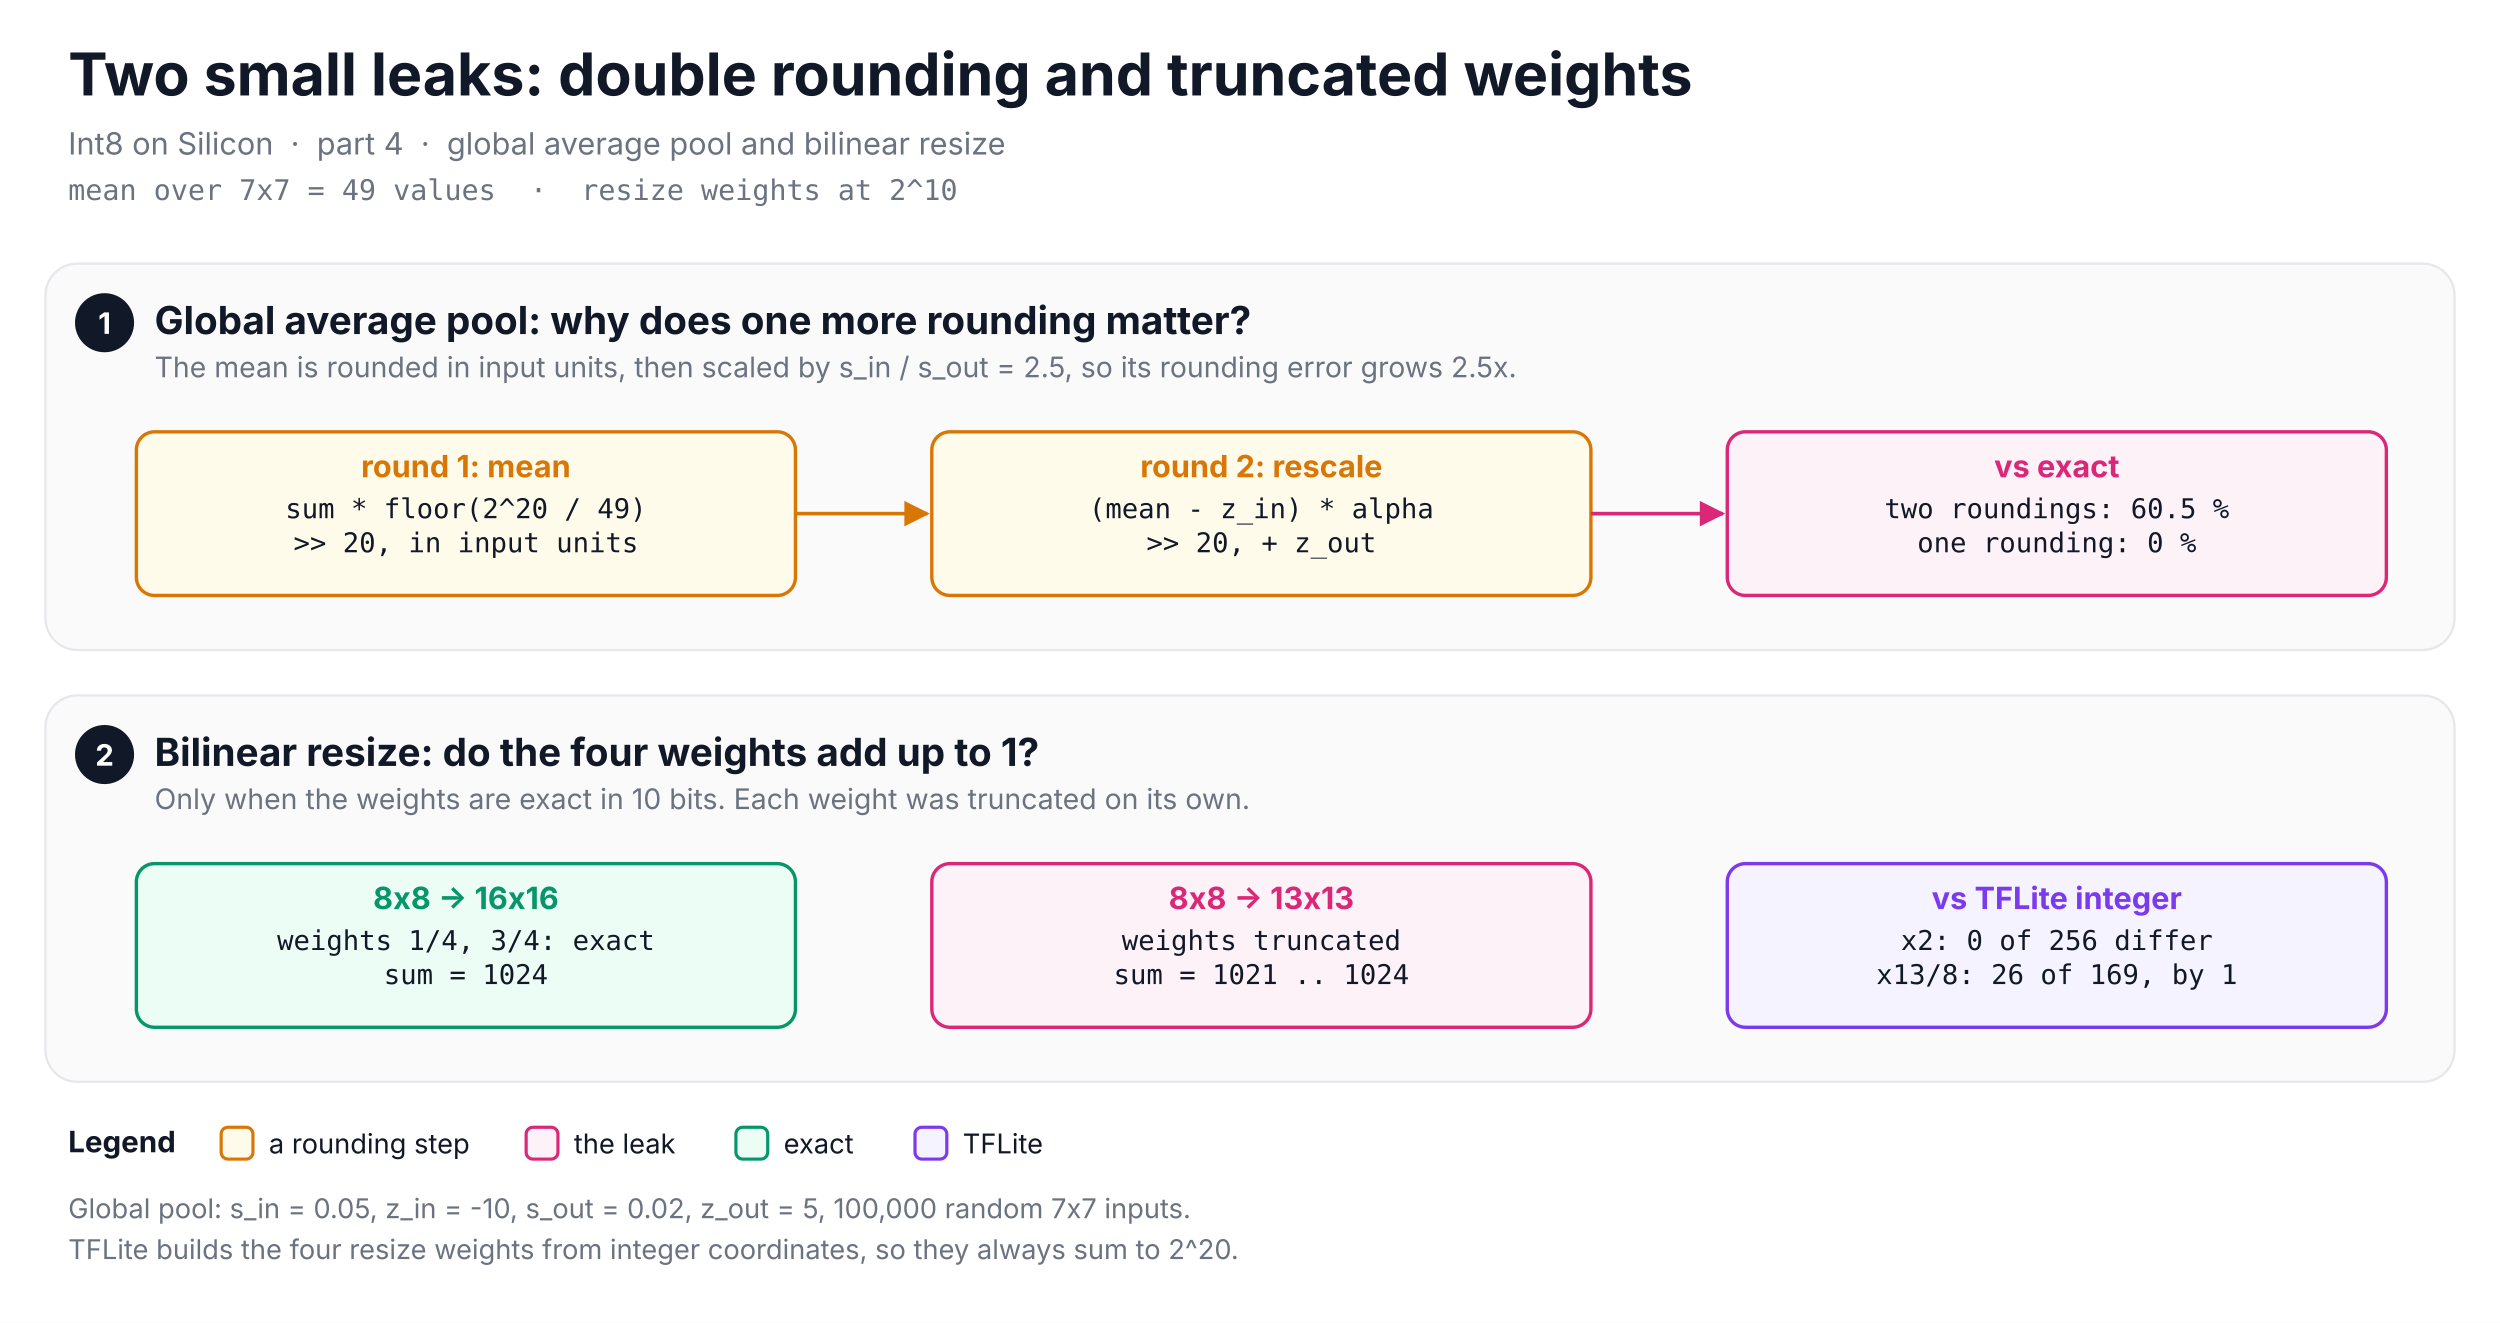
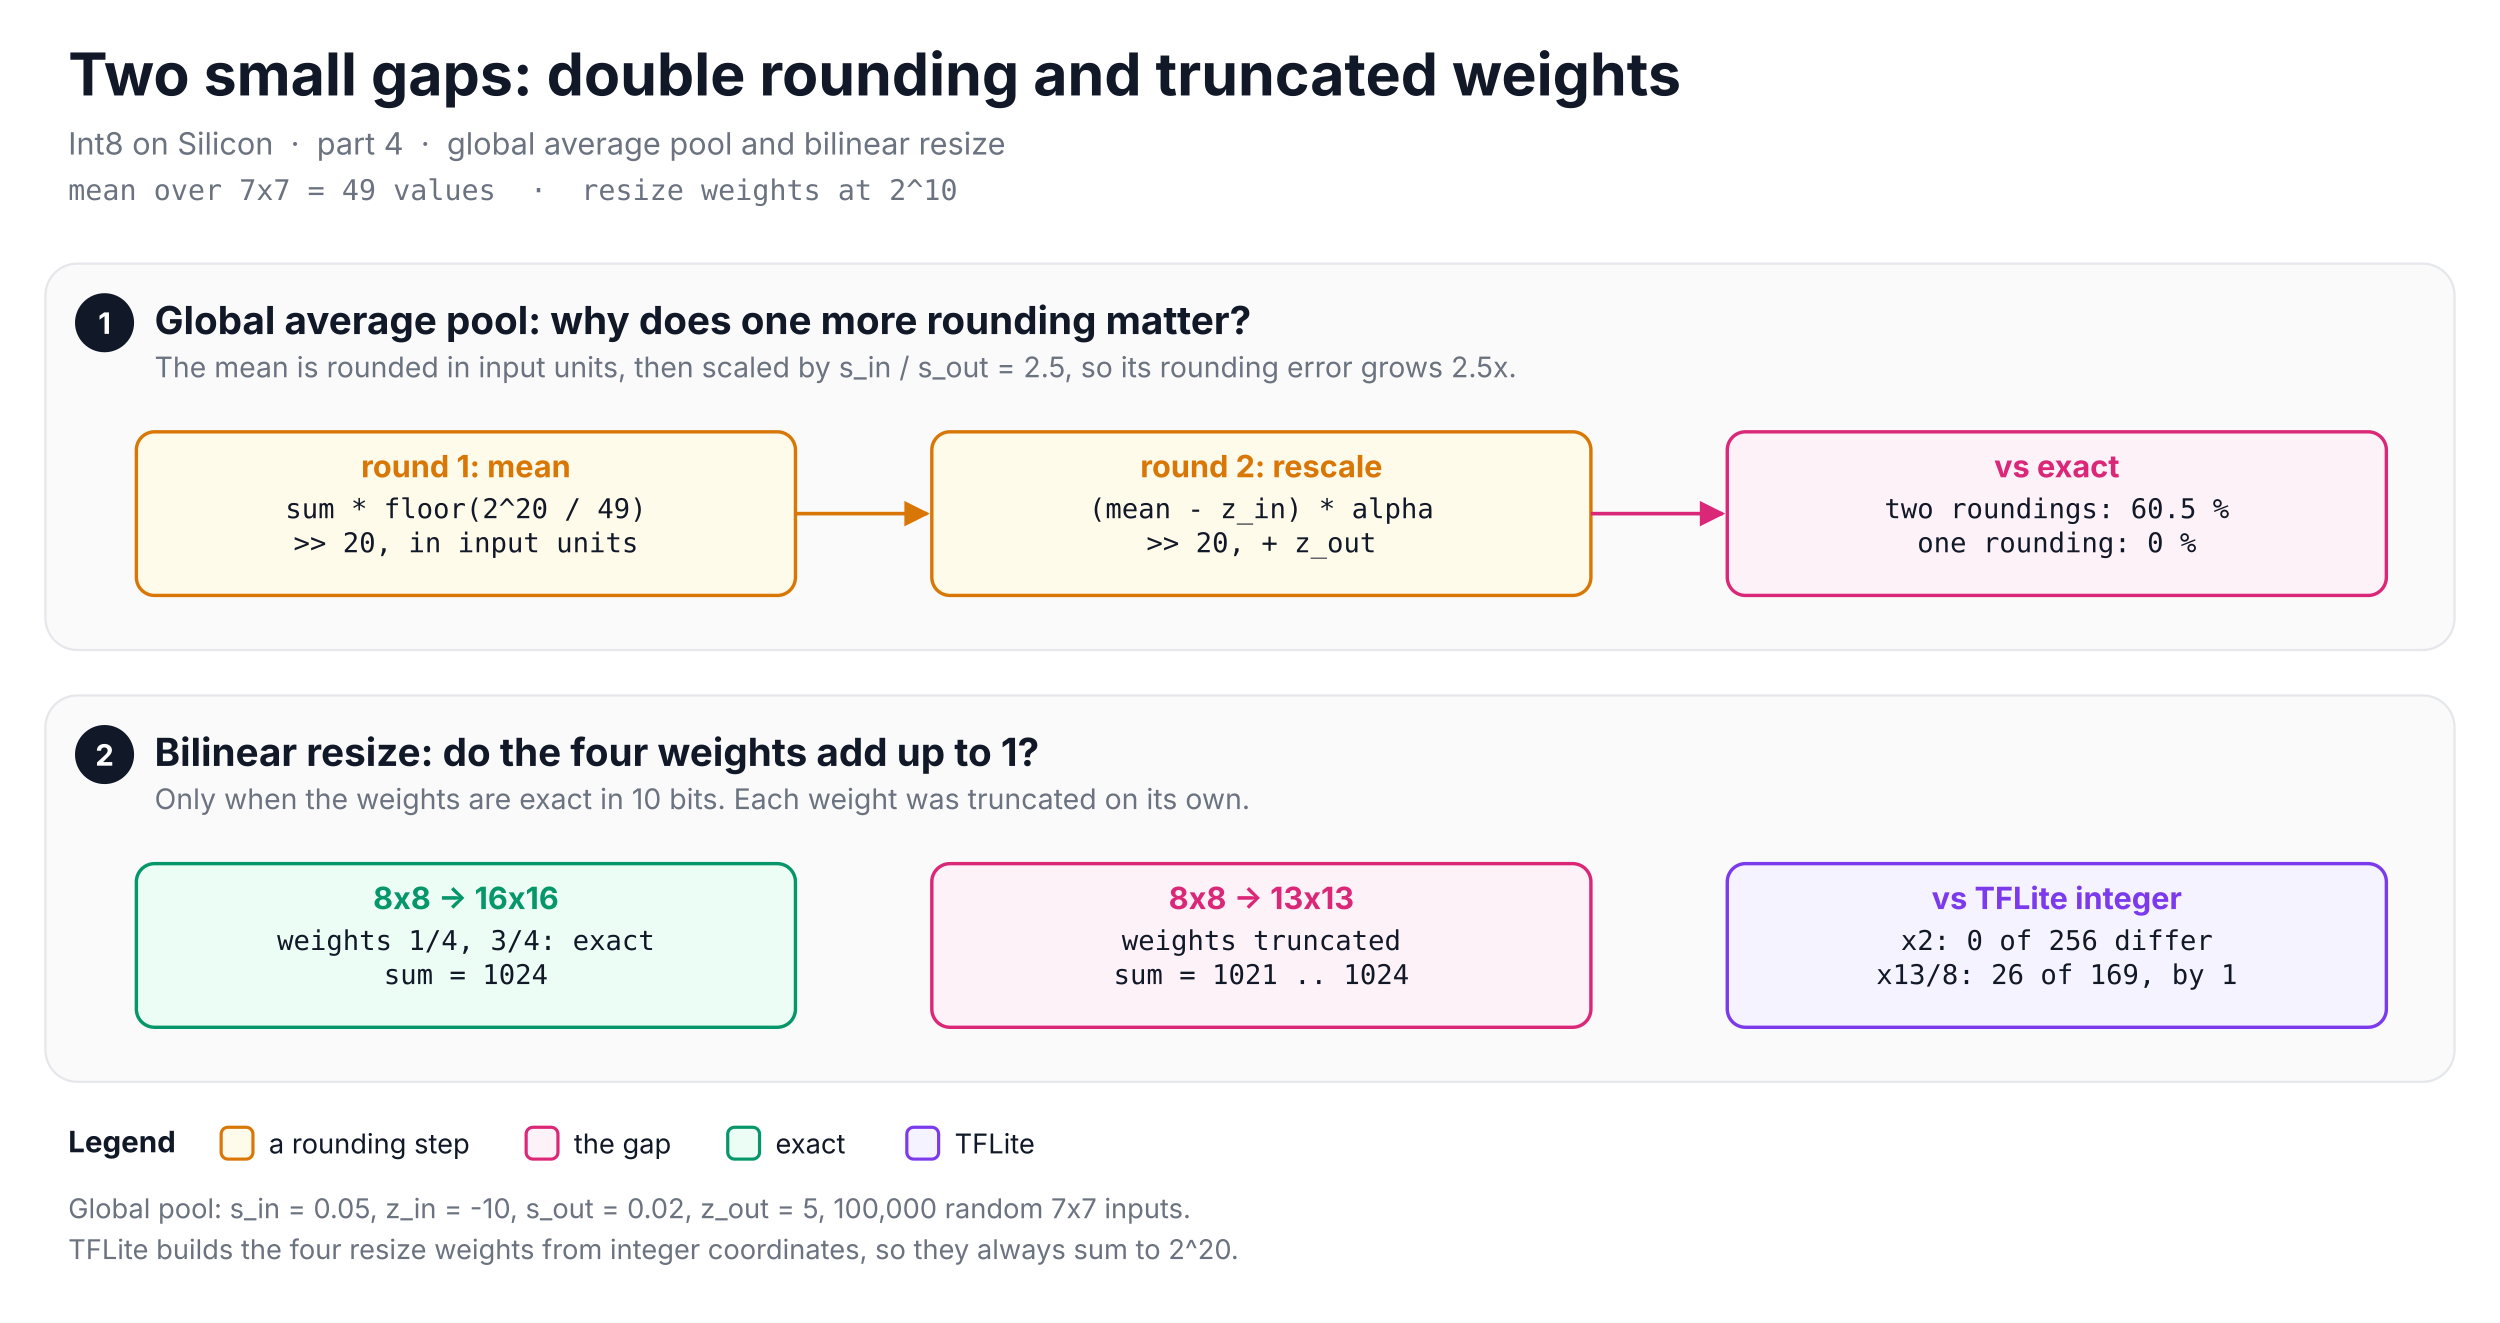
<svg xmlns="http://www.w3.org/2000/svg" width="1100" height="582" viewBox="0 0 1100 582">
  <defs>
    <marker id="m0" viewBox="0 0 10 10" refX="9" refY="5" markerWidth="7" markerHeight="7" orient="auto-start-reverse">
      <path d="M0,0 L10,5 L0,10 z" fill="#d97706" />
    </marker>
    <marker id="m1" viewBox="0 0 10 10" refX="9" refY="5" markerWidth="7" markerHeight="7" orient="auto-start-reverse">
      <path d="M0,0 L10,5 L0,10 z" fill="#db2777" />
    </marker>
  </defs>
  <rect width="1100" height="582" fill="#ffffff" />
-   <text x="30.0" y="42.0" font-family="Inter,Segoe UI,Helvetica,Arial,sans-serif" font-size="26" fill="#111827" font-weight="bold" text-anchor="start" xml:space="preserve" style="white-space:pre">Two small leaks: double rounding and truncated weights</text>
+   <text x="30.0" y="42.0" font-family="Inter,Segoe UI,Helvetica,Arial,sans-serif" font-size="26" fill="#111827" font-weight="bold" text-anchor="start" xml:space="preserve" style="white-space:pre">Two small gaps: double rounding and truncated weights</text>
  <text x="30.0" y="68.0" font-family="Inter,Segoe UI,Helvetica,Arial,sans-serif" font-size="13.5" fill="#6b7280" font-weight="normal" text-anchor="start" xml:space="preserve" style="white-space:pre">Int8 on Silicon  ·  part 4  ·  global average pool and bilinear resize</text>
  <text x="30.0" y="88.0" font-family="ui-monospace,SFMono-Regular,Menlo,Consolas,monospace" font-size="12.5" fill="#6b7280" font-weight="normal" text-anchor="start" xml:space="preserve" style="white-space:pre">mean over 7x7 = 49 values  ·  resize weights at 2^10</text>
  <rect x="20.0" y="116.0" width="1060.0" height="170.0" rx="14" fill="#fafafa" fill-opacity="1.0" stroke="#e5e7eb" stroke-width="1" />
  <circle cx="46.0" cy="142.0" r="13" fill="#111827" />
  <text x="46.0" y="146.9" font-family="Inter,Segoe UI,Helvetica,Arial,sans-serif" font-size="13" fill="#fff" font-weight="bold" text-anchor="middle" xml:space="preserve" style="white-space:pre">1</text>
  <text x="68.0" y="147.0" font-family="Inter,Segoe UI,Helvetica,Arial,sans-serif" font-size="17" fill="#111827" font-weight="bold" text-anchor="start" xml:space="preserve" style="white-space:pre">Global average pool: why does one more rounding matter?</text>
  <text x="68.0" y="166.0" font-family="Inter,Segoe UI,Helvetica,Arial,sans-serif" font-size="12.5" fill="#6b7280" font-weight="normal" text-anchor="start" xml:space="preserve" style="white-space:pre">The mean is rounded in input units, then scaled by s_in / s_out = 2.5, so its rounding error grows 2.5x.</text>
  <rect x="60.0" y="190.0" width="290.0" height="72.0" rx="8" fill="#fffbeb" fill-opacity="1.0" stroke="#d97706" stroke-width="1.5" />
  <text x="205.0" y="210.0" font-family="Inter,Segoe UI,Helvetica,Arial,sans-serif" font-size="13.5" fill="#d97706" font-weight="bold" text-anchor="middle" xml:space="preserve" style="white-space:pre">round 1: mean</text>
  <text x="205.0" y="228.0" font-family="ui-monospace,SFMono-Regular,Menlo,Consolas,monospace" font-size="12" fill="#111827" font-weight="normal" text-anchor="middle" xml:space="preserve" style="white-space:pre">sum * floor(2^20 / 49)</text>
  <text x="205.0" y="243.0" font-family="ui-monospace,SFMono-Regular,Menlo,Consolas,monospace" font-size="12" fill="#111827" font-weight="normal" text-anchor="middle" xml:space="preserve" style="white-space:pre">&gt;&gt; 20, in input units</text>
  <line x1="350.0" y1="226.0" x2="408.0" y2="226.0" stroke="#d97706" stroke-width="1.6" marker-end="url(#m0)" />
  <rect x="410.0" y="190.0" width="290.0" height="72.0" rx="8" fill="#fffbeb" fill-opacity="1.0" stroke="#d97706" stroke-width="1.5" />
  <text x="555.0" y="210.0" font-family="Inter,Segoe UI,Helvetica,Arial,sans-serif" font-size="13.5" fill="#d97706" font-weight="bold" text-anchor="middle" xml:space="preserve" style="white-space:pre">round 2: rescale</text>
  <text x="555.0" y="228.0" font-family="ui-monospace,SFMono-Regular,Menlo,Consolas,monospace" font-size="12" fill="#111827" font-weight="normal" text-anchor="middle" xml:space="preserve" style="white-space:pre">(mean - z_in) * alpha</text>
  <text x="555.0" y="243.0" font-family="ui-monospace,SFMono-Regular,Menlo,Consolas,monospace" font-size="12" fill="#111827" font-weight="normal" text-anchor="middle" xml:space="preserve" style="white-space:pre">&gt;&gt; 20, + z_out</text>
  <line x1="700.0" y1="226.0" x2="758.0" y2="226.0" stroke="#db2777" stroke-width="1.6" marker-end="url(#m1)" />
  <rect x="760.0" y="190.0" width="290.0" height="72.0" rx="8" fill="#fdf2f8" fill-opacity="1.0" stroke="#db2777" stroke-width="1.5" />
  <text x="905.0" y="210.0" font-family="Inter,Segoe UI,Helvetica,Arial,sans-serif" font-size="13.5" fill="#db2777" font-weight="bold" text-anchor="middle" xml:space="preserve" style="white-space:pre">vs exact</text>
  <text x="905.0" y="228.0" font-family="ui-monospace,SFMono-Regular,Menlo,Consolas,monospace" font-size="12" fill="#111827" font-weight="normal" text-anchor="middle" xml:space="preserve" style="white-space:pre">two roundings: 60.5 %</text>
  <text x="905.0" y="243.0" font-family="ui-monospace,SFMono-Regular,Menlo,Consolas,monospace" font-size="12" fill="#111827" font-weight="normal" text-anchor="middle" xml:space="preserve" style="white-space:pre">one rounding: 0 %</text>
  <rect x="20.0" y="306.0" width="1060.0" height="170.0" rx="14" fill="#fafafa" fill-opacity="1.0" stroke="#e5e7eb" stroke-width="1" />
  <circle cx="46.0" cy="332.0" r="13" fill="#111827" />
  <text x="46.0" y="336.9" font-family="Inter,Segoe UI,Helvetica,Arial,sans-serif" font-size="13" fill="#fff" font-weight="bold" text-anchor="middle" xml:space="preserve" style="white-space:pre">2</text>
  <text x="68.0" y="337.0" font-family="Inter,Segoe UI,Helvetica,Arial,sans-serif" font-size="17" fill="#111827" font-weight="bold" text-anchor="start" xml:space="preserve" style="white-space:pre">Bilinear resize: do the four weights add up to 1?</text>
  <text x="68.0" y="356.0" font-family="Inter,Segoe UI,Helvetica,Arial,sans-serif" font-size="12.5" fill="#6b7280" font-weight="normal" text-anchor="start" xml:space="preserve" style="white-space:pre">Only when the weights are exact in 10 bits. Each weight was truncated on its own.</text>
  <rect x="60.0" y="380.0" width="290.0" height="72.0" rx="8" fill="#ecfdf5" fill-opacity="1.0" stroke="#059669" stroke-width="1.5" />
  <text x="205.0" y="400.0" font-family="Inter,Segoe UI,Helvetica,Arial,sans-serif" font-size="13.5" fill="#059669" font-weight="bold" text-anchor="middle" xml:space="preserve" style="white-space:pre">8x8 -&gt; 16x16</text>
  <text x="205.0" y="418.0" font-family="ui-monospace,SFMono-Regular,Menlo,Consolas,monospace" font-size="12" fill="#111827" font-weight="normal" text-anchor="middle" xml:space="preserve" style="white-space:pre">weights 1/4, 3/4: exact</text>
  <text x="205.0" y="433.0" font-family="ui-monospace,SFMono-Regular,Menlo,Consolas,monospace" font-size="12" fill="#111827" font-weight="normal" text-anchor="middle" xml:space="preserve" style="white-space:pre">sum = 1024</text>
  <rect x="410.0" y="380.0" width="290.0" height="72.0" rx="8" fill="#fdf2f8" fill-opacity="1.0" stroke="#db2777" stroke-width="1.5" />
  <text x="555.0" y="400.0" font-family="Inter,Segoe UI,Helvetica,Arial,sans-serif" font-size="13.5" fill="#db2777" font-weight="bold" text-anchor="middle" xml:space="preserve" style="white-space:pre">8x8 -&gt; 13x13</text>
  <text x="555.0" y="418.0" font-family="ui-monospace,SFMono-Regular,Menlo,Consolas,monospace" font-size="12" fill="#111827" font-weight="normal" text-anchor="middle" xml:space="preserve" style="white-space:pre">weights truncated</text>
  <text x="555.0" y="433.0" font-family="ui-monospace,SFMono-Regular,Menlo,Consolas,monospace" font-size="12" fill="#111827" font-weight="normal" text-anchor="middle" xml:space="preserve" style="white-space:pre">sum = 1021 .. 1024</text>
  <rect x="760.0" y="380.0" width="290.0" height="72.0" rx="8" fill="#f5f3ff" fill-opacity="1.0" stroke="#7c3aed" stroke-width="1.5" />
  <text x="905.0" y="400.0" font-family="Inter,Segoe UI,Helvetica,Arial,sans-serif" font-size="13.5" fill="#7c3aed" font-weight="bold" text-anchor="middle" xml:space="preserve" style="white-space:pre">vs TFLite integer</text>
  <text x="905.0" y="418.0" font-family="ui-monospace,SFMono-Regular,Menlo,Consolas,monospace" font-size="12" fill="#111827" font-weight="normal" text-anchor="middle" xml:space="preserve" style="white-space:pre">x2: 0 of 256 differ</text>
  <text x="905.0" y="433.0" font-family="ui-monospace,SFMono-Regular,Menlo,Consolas,monospace" font-size="12" fill="#111827" font-weight="normal" text-anchor="middle" xml:space="preserve" style="white-space:pre">x13/8: 26 of 169, by 1</text>
  <text x="30.0" y="507.0" font-family="Inter,Segoe UI,Helvetica,Arial,sans-serif" font-size="13" fill="#111827" font-weight="bold" text-anchor="start" xml:space="preserve" style="white-space:pre">Legend</text>
  <rect x="97.3" y="496.0" width="14.0" height="14.0" rx="3" fill="#fffbeb" fill-opacity="1.0" stroke="#d97706" stroke-width="1.4" />
  <text x="118.3" y="507.5" font-family="Inter,Segoe UI,Helvetica,Arial,sans-serif" font-size="12" fill="#111827" font-weight="normal" text-anchor="start" xml:space="preserve" style="white-space:pre">a rounding step</text>
  <rect x="231.5" y="496.0" width="14.0" height="14.0" rx="3" fill="#fdf2f8" fill-opacity="1.0" stroke="#db2777" stroke-width="1.4" />
-   <text x="252.5" y="507.5" font-family="Inter,Segoe UI,Helvetica,Arial,sans-serif" font-size="12" fill="#111827" font-weight="normal" text-anchor="start" xml:space="preserve" style="white-space:pre">the leak</text>
-   <rect x="323.8" y="496.0" width="14.0" height="14.0" rx="3" fill="#ecfdf5" fill-opacity="1.0" stroke="#059669" stroke-width="1.4" />
-   <text x="344.8" y="507.5" font-family="Inter,Segoe UI,Helvetica,Arial,sans-serif" font-size="12" fill="#111827" font-weight="normal" text-anchor="start" xml:space="preserve" style="white-space:pre">exact</text>
-   <rect x="402.6" y="496.0" width="14.0" height="14.0" rx="3" fill="#f5f3ff" fill-opacity="1.0" stroke="#7c3aed" stroke-width="1.4" />
-   <text x="423.6" y="507.5" font-family="Inter,Segoe UI,Helvetica,Arial,sans-serif" font-size="12" fill="#111827" font-weight="normal" text-anchor="start" xml:space="preserve" style="white-space:pre">TFLite</text>
+   <text x="252.5" y="507.5" font-family="Inter,Segoe UI,Helvetica,Arial,sans-serif" font-size="12" fill="#111827" font-weight="normal" text-anchor="start" xml:space="preserve" style="white-space:pre">the gap</text>
+   <rect x="320.2" y="496.0" width="14.0" height="14.0" rx="3" fill="#ecfdf5" fill-opacity="1.0" stroke="#059669" stroke-width="1.4" />
+   <text x="341.2" y="507.5" font-family="Inter,Segoe UI,Helvetica,Arial,sans-serif" font-size="12" fill="#111827" font-weight="normal" text-anchor="start" xml:space="preserve" style="white-space:pre">exact</text>
+   <rect x="399.0" y="496.0" width="14.0" height="14.0" rx="3" fill="#f5f3ff" fill-opacity="1.0" stroke="#7c3aed" stroke-width="1.4" />
+   <text x="420.0" y="507.5" font-family="Inter,Segoe UI,Helvetica,Arial,sans-serif" font-size="12" fill="#111827" font-weight="normal" text-anchor="start" xml:space="preserve" style="white-space:pre">TFLite</text>
  <text x="30.0" y="536.0" font-family="Inter,Segoe UI,Helvetica,Arial,sans-serif" font-size="12" fill="#6b7280" font-weight="normal" text-anchor="start" xml:space="preserve" style="white-space:pre">Global pool: s_in = 0.05, z_in = -10, s_out = 0.02, z_out = 5, 100,000 random 7x7 inputs.</text>
  <text x="30.0" y="554.0" font-family="Inter,Segoe UI,Helvetica,Arial,sans-serif" font-size="12" fill="#6b7280" font-weight="normal" text-anchor="start" xml:space="preserve" style="white-space:pre">TFLite builds the four resize weights from integer coordinates, so they always sum to 2^20.</text>
</svg>
